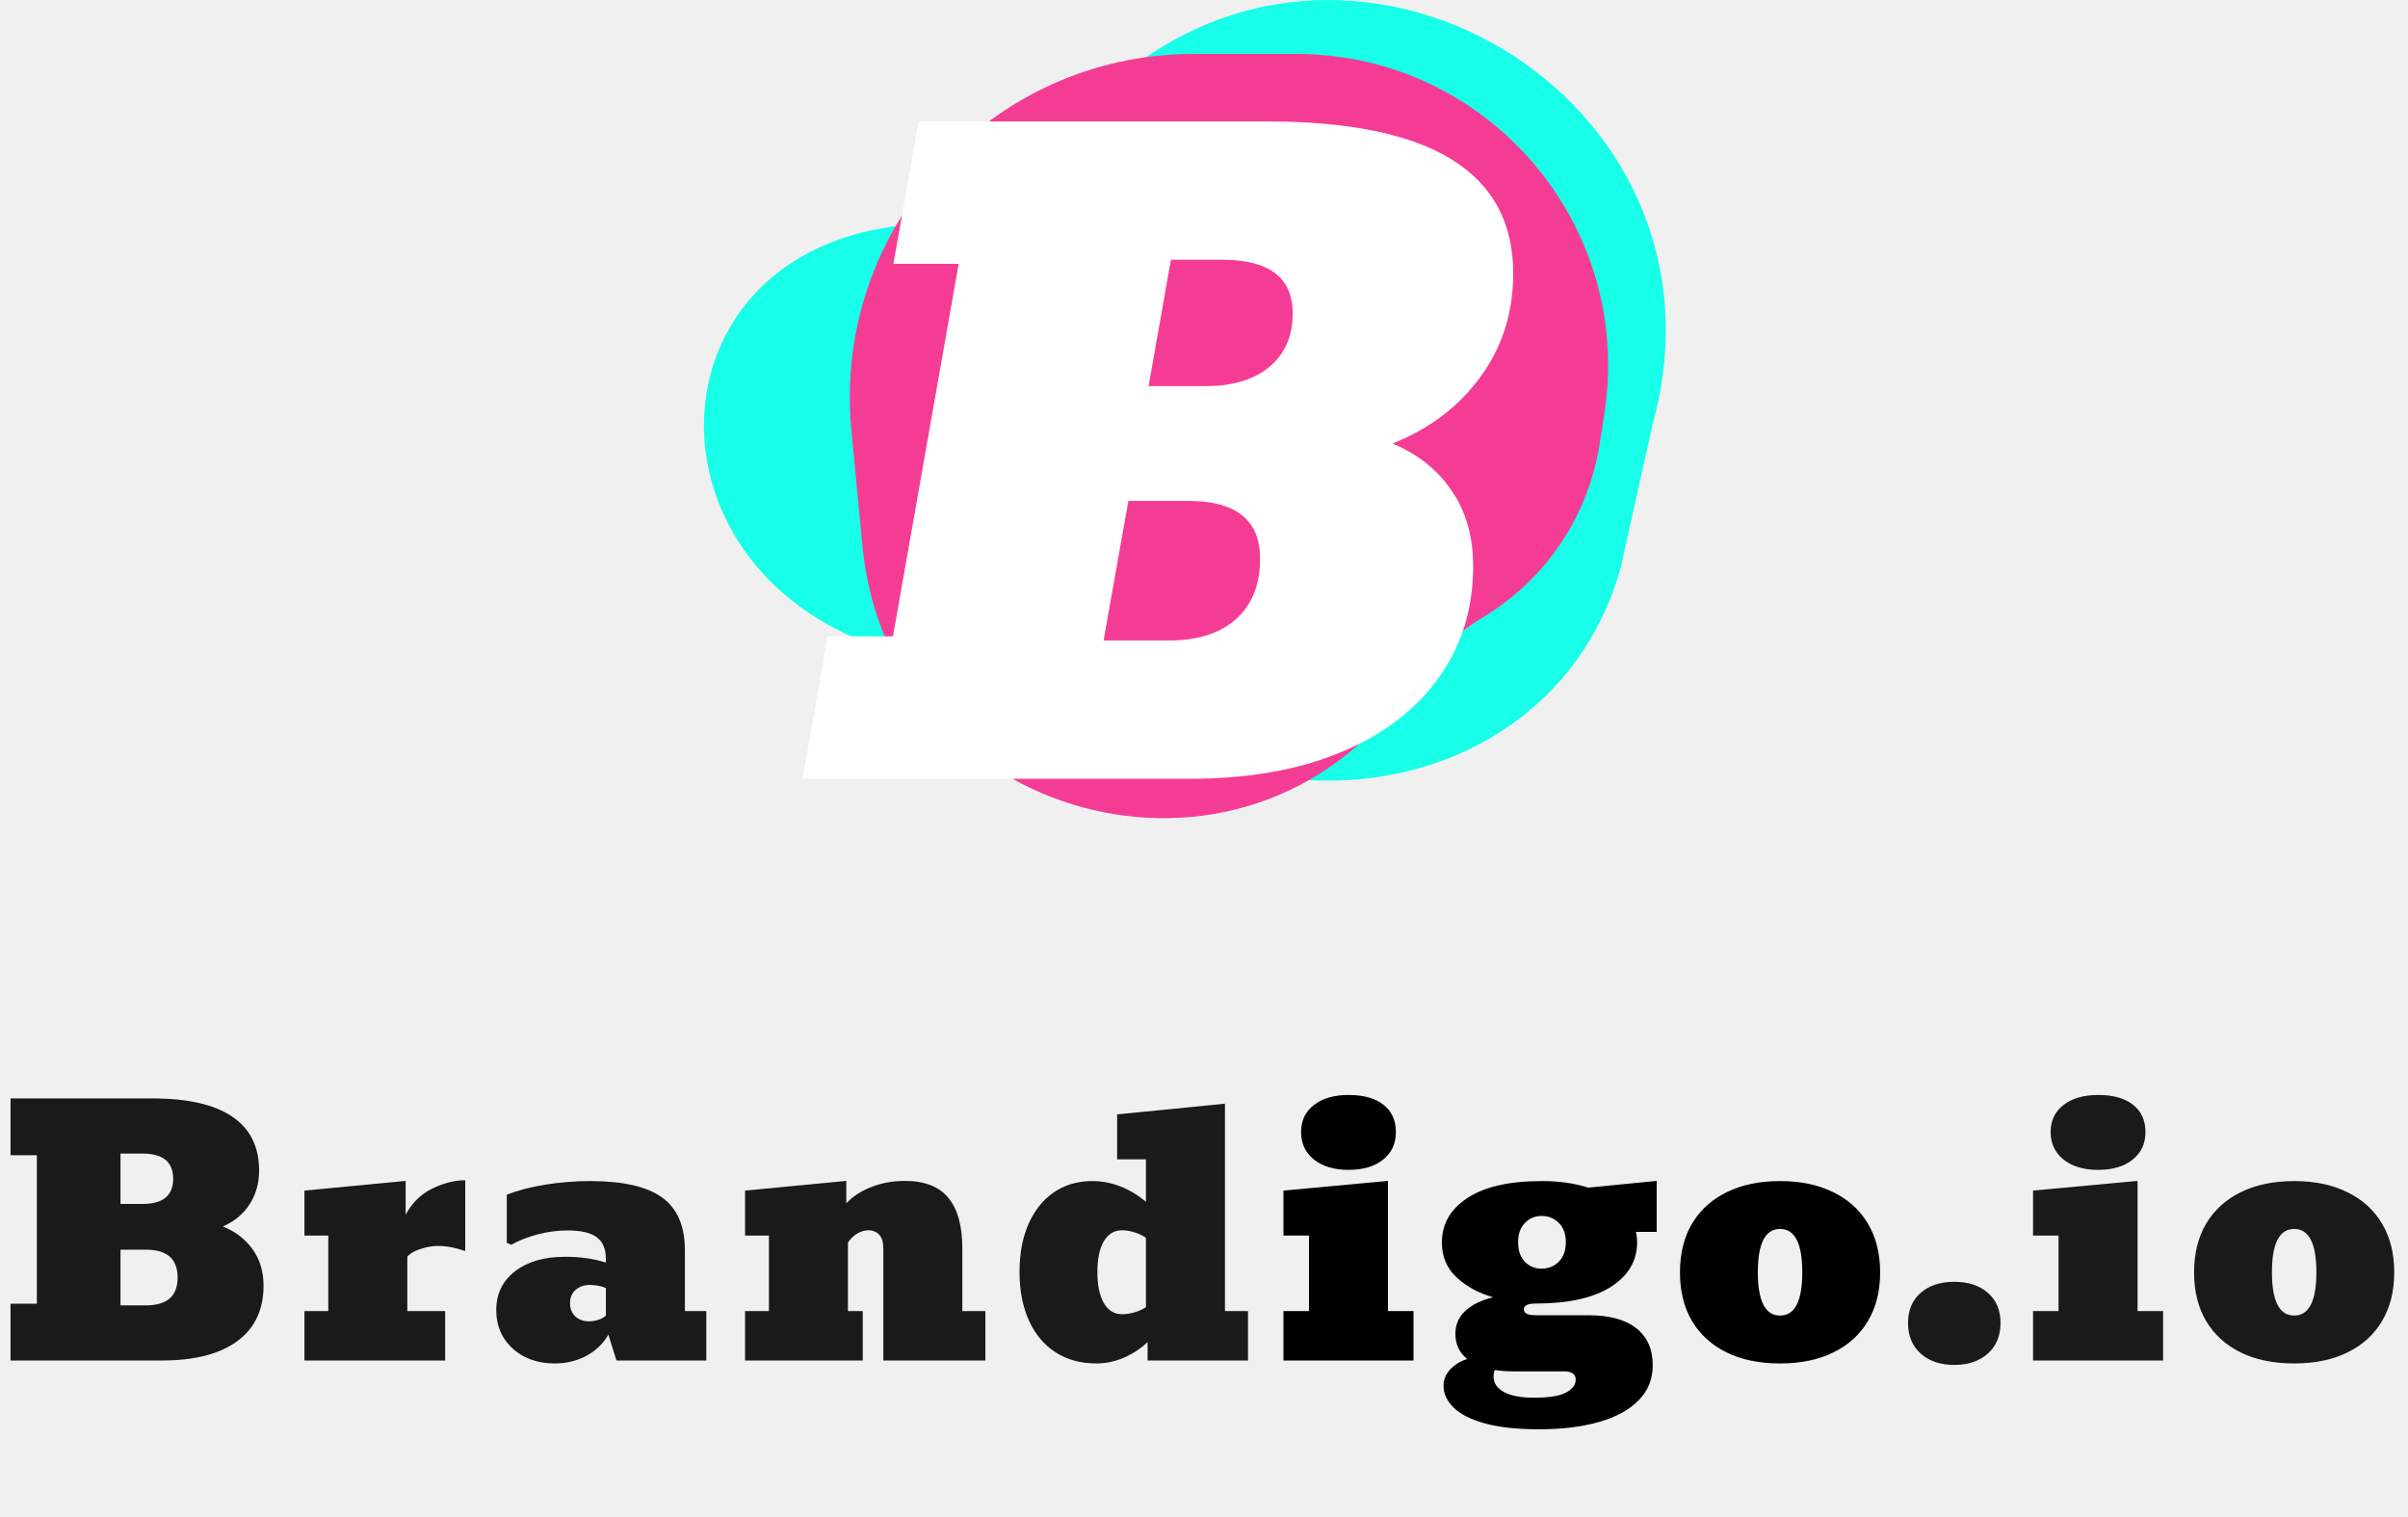
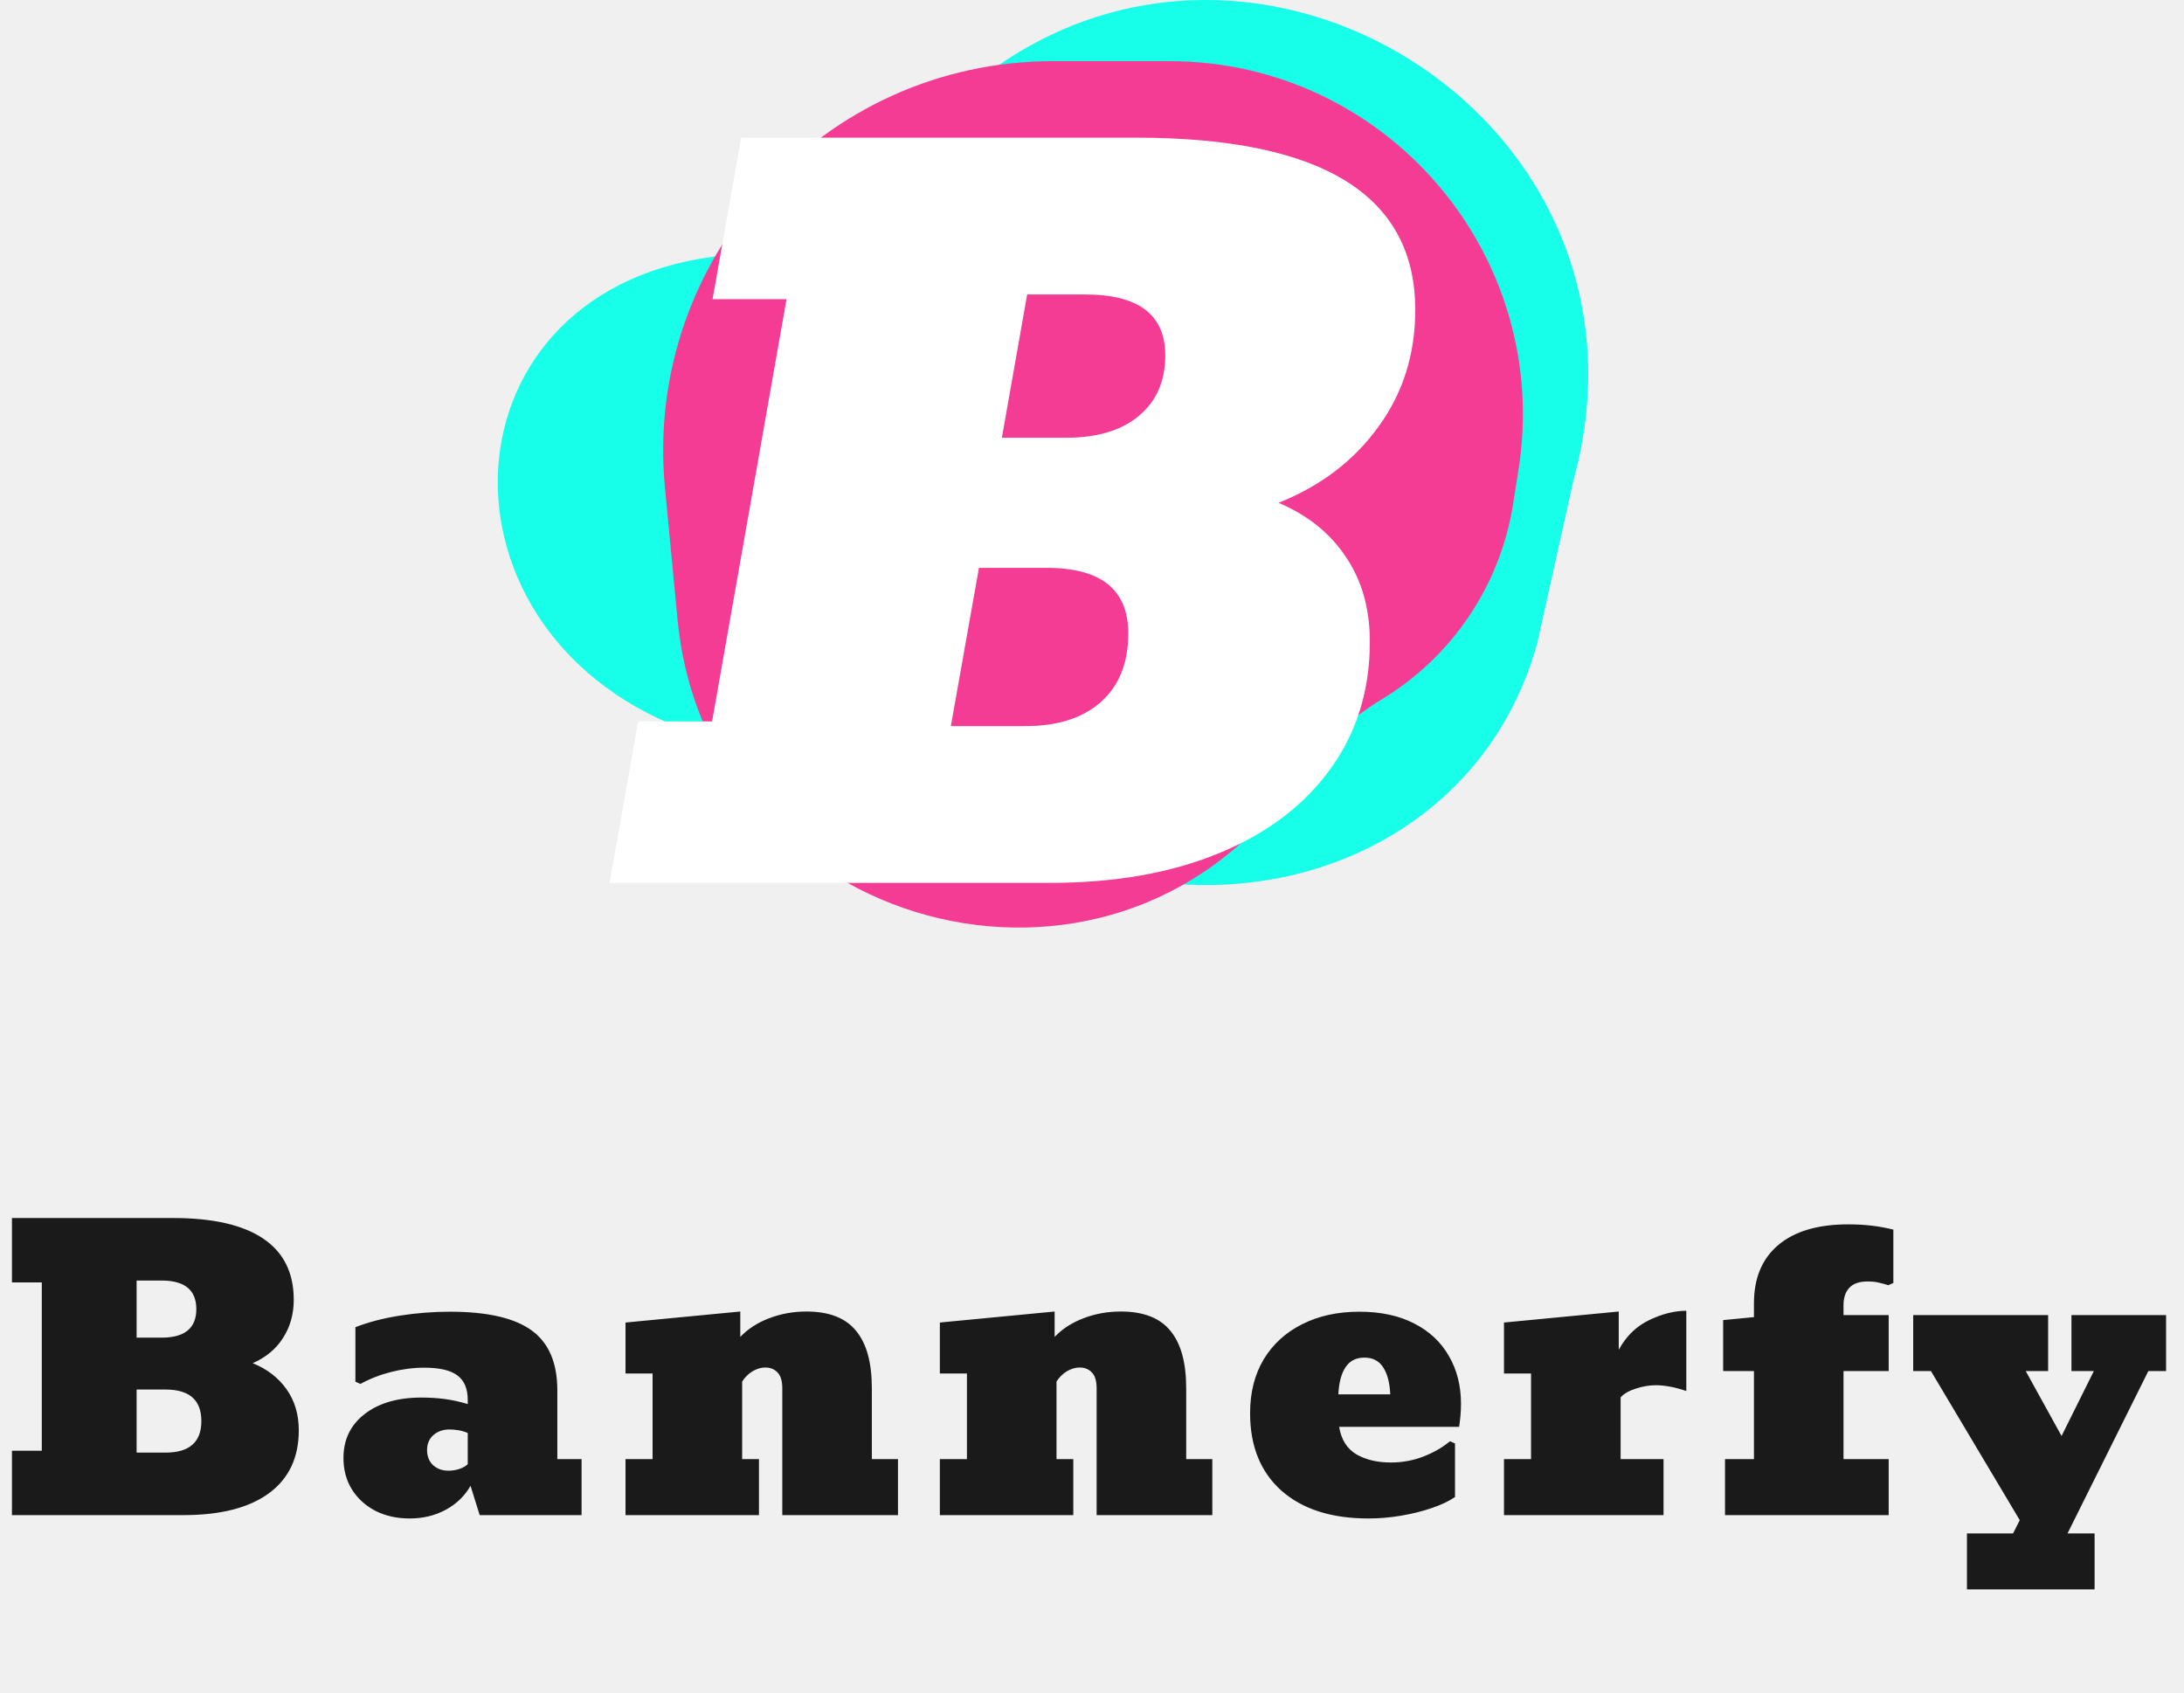
- <svg xmlns="http://www.w3.org/2000/svg" width="200" height="126" viewBox="0 0 200 126" fill="none">
-   <path d="M0.875 113V108.283H3.062V95.951H0.875V91.234H12.674C15.591 91.234 17.792 91.736 19.277 92.738C20.772 93.741 21.52 95.236 21.52 97.223C21.52 98.271 21.26 99.201 20.74 100.012C20.23 100.823 19.487 101.443 18.512 101.871C19.56 102.29 20.385 102.924 20.986 103.771C21.588 104.61 21.889 105.617 21.889 106.793C21.889 108.789 21.16 110.325 19.701 111.4C18.243 112.467 16.156 113 13.44 113H0.875ZM11.84 95.814H10.008V99.998H11.84C13.535 99.998 14.383 99.301 14.383 97.906C14.383 96.512 13.535 95.814 11.84 95.814ZM10.008 108.42H12.127C13.877 108.42 14.752 107.65 14.752 106.109C14.752 104.569 13.877 103.799 12.127 103.799H10.008V108.42ZM25.285 113V108.898H27.267V102.623H25.285V98.891L33.693 98.084V100.887C34.231 99.893 34.974 99.169 35.922 98.713C36.869 98.257 37.776 98.029 38.642 98.029V103.908C37.822 103.626 37.07 103.484 36.386 103.484C35.931 103.484 35.452 103.566 34.951 103.73C34.45 103.885 34.076 104.1 33.83 104.373V108.898H36.974V113H25.285ZM46.072 113.246C45.133 113.246 44.294 113.059 43.556 112.686C42.827 112.303 42.252 111.779 41.833 111.113C41.423 110.448 41.218 109.682 41.218 108.816C41.218 107.467 41.737 106.392 42.777 105.59C43.816 104.788 45.201 104.387 46.933 104.387C47.534 104.387 48.109 104.423 48.656 104.496C49.202 104.569 49.758 104.692 50.323 104.865V104.564C50.323 103.735 50.068 103.133 49.558 102.76C49.056 102.386 48.25 102.199 47.138 102.199C46.336 102.199 45.525 102.304 44.704 102.514C43.884 102.723 43.137 103.015 42.462 103.389L42.093 103.225V99.232C43.05 98.859 44.135 98.576 45.347 98.385C46.568 98.193 47.794 98.098 49.025 98.098C51.75 98.098 53.741 98.553 54.999 99.465C56.257 100.376 56.886 101.839 56.886 103.854V108.898H58.663V113H51.198L50.529 110.854C50.1 111.601 49.489 112.189 48.697 112.617C47.913 113.036 47.038 113.246 46.072 113.246ZM48.929 109.746C49.175 109.746 49.43 109.705 49.694 109.623C49.968 109.532 50.178 109.413 50.323 109.268V106.984C50.096 106.884 49.863 106.816 49.626 106.779C49.398 106.743 49.184 106.725 48.984 106.725C48.519 106.725 48.127 106.861 47.808 107.135C47.498 107.408 47.343 107.773 47.343 108.229C47.343 108.693 47.489 109.062 47.781 109.336C48.072 109.609 48.455 109.746 48.929 109.746ZM61.882 113V108.898H63.864V102.623H61.882V98.891L70.29 98.084V99.943C70.855 99.351 71.561 98.895 72.409 98.576C73.257 98.248 74.168 98.084 75.143 98.084C76.793 98.084 78.001 98.553 78.766 99.492C79.541 100.422 79.928 101.826 79.928 103.703V108.898H81.843V113H73.366V103.703C73.366 103.174 73.252 102.792 73.024 102.555C72.796 102.309 72.496 102.186 72.122 102.186C71.812 102.186 71.502 102.277 71.192 102.459C70.891 102.641 70.636 102.892 70.427 103.211V108.898H71.657V113H61.882ZM91.063 113.246C89.741 113.246 88.602 112.932 87.645 112.303C86.688 111.674 85.954 110.79 85.444 109.65C84.933 108.502 84.678 107.167 84.678 105.645C84.678 104.113 84.929 102.783 85.43 101.652C85.931 100.522 86.633 99.647 87.535 99.027C88.447 98.408 89.509 98.098 90.721 98.098C92.289 98.098 93.775 98.667 95.178 99.807V96.293H92.785V92.561L101.741 91.672V108.898H103.655V113H95.315V111.469C94.75 112.007 94.094 112.439 93.346 112.768C92.599 113.087 91.838 113.246 91.063 113.246ZM93.182 109.158C93.528 109.158 93.884 109.104 94.248 108.994C94.622 108.885 94.932 108.743 95.178 108.57V102.814C94.932 102.632 94.622 102.482 94.248 102.363C93.884 102.245 93.528 102.186 93.182 102.186C92.544 102.186 92.043 102.491 91.678 103.102C91.323 103.712 91.145 104.564 91.145 105.658C91.145 106.752 91.323 107.609 91.678 108.229C92.043 108.848 92.544 109.158 93.182 109.158ZM162.315 113.369C161.158 113.369 160.228 113.055 159.526 112.426C158.824 111.797 158.473 110.949 158.473 109.883C158.473 108.826 158.824 107.992 159.526 107.381C160.228 106.77 161.158 106.465 162.315 106.465C163.482 106.465 164.412 106.77 165.104 107.381C165.806 107.992 166.157 108.826 166.157 109.883C166.157 110.949 165.806 111.797 165.104 112.426C164.402 113.055 163.473 113.369 162.315 113.369ZM168.856 113V108.898H170.975V102.623H168.856V98.891L177.538 98.084V108.898H179.657V113H168.856ZM174.256 97.168C173.062 97.168 172.105 96.881 171.385 96.307C170.674 95.732 170.319 94.971 170.319 94.023C170.319 93.076 170.674 92.328 171.385 91.781C172.096 91.225 173.058 90.947 174.27 90.947C175.51 90.947 176.471 91.216 177.155 91.754C177.847 92.292 178.194 93.048 178.194 94.023C178.194 94.99 177.838 95.755 177.127 96.32C176.426 96.885 175.468 97.168 174.256 97.168ZM190.545 113.246C188.831 113.246 187.35 112.941 186.102 112.33C184.862 111.719 183.905 110.849 183.23 109.719C182.565 108.589 182.232 107.244 182.232 105.686C182.232 104.118 182.565 102.769 183.23 101.639C183.905 100.508 184.862 99.638 186.102 99.027C187.35 98.408 188.831 98.098 190.545 98.098C192.258 98.098 193.735 98.408 194.975 99.027C196.223 99.638 197.18 100.508 197.846 101.639C198.52 102.769 198.857 104.118 198.857 105.686C198.857 107.244 198.52 108.589 197.846 109.719C197.18 110.849 196.223 111.719 194.975 112.33C193.735 112.941 192.258 113.246 190.545 113.246ZM190.545 109.268C191.775 109.268 192.391 108.069 192.391 105.672C192.391 103.275 191.775 102.076 190.545 102.076C189.314 102.076 188.699 103.275 188.699 105.672C188.699 108.069 189.314 109.268 190.545 109.268Z" fill="#1A1A1A" />
-   <path d="M106.6 113V108.898H108.719V102.623H106.6V98.891L115.281 98.084V108.898H117.4V113H106.6ZM112 97.168C110.806 97.168 109.849 96.881 109.129 96.307C108.418 95.732 108.062 94.971 108.062 94.023C108.062 93.076 108.418 92.328 109.129 91.781C109.84 91.225 110.801 90.947 112.014 90.947C113.253 90.947 114.215 91.216 114.898 91.754C115.591 92.292 115.938 93.048 115.938 94.023C115.938 94.99 115.582 95.755 114.871 96.32C114.169 96.885 113.212 97.168 112 97.168ZM131.884 109.24C133.662 109.24 135.002 109.6 135.904 110.32C136.815 111.04 137.271 112.066 137.271 113.396C137.271 114.554 136.875 115.529 136.082 116.322C135.298 117.115 134.199 117.712 132.787 118.113C131.374 118.514 129.724 118.715 127.838 118.715C125.969 118.715 124.447 118.546 123.271 118.209C122.104 117.881 121.248 117.439 120.701 116.883C120.163 116.336 119.894 115.739 119.894 115.092C119.894 114.6 120.076 114.153 120.441 113.752C120.815 113.351 121.289 113.059 121.863 112.877C121.207 112.348 120.879 111.656 120.879 110.799C120.879 110.042 121.147 109.409 121.685 108.898C122.232 108.379 123.007 107.996 124.009 107.75C122.788 107.395 121.772 106.839 120.961 106.082C120.158 105.326 119.757 104.364 119.757 103.197C119.757 101.666 120.464 100.436 121.877 99.506C123.289 98.567 125.354 98.098 128.07 98.098C129.501 98.098 130.782 98.28 131.912 98.644L137.599 98.084V102.322H135.877C135.94 102.605 135.972 102.896 135.972 103.197C135.972 104.729 135.243 105.959 133.785 106.889C132.326 107.809 130.248 108.27 127.55 108.27C126.894 108.27 126.566 108.429 126.566 108.748C126.566 109.076 126.894 109.24 127.55 109.24H131.884ZM128.07 100.996C127.514 100.987 127.045 101.178 126.662 101.57C126.279 101.953 126.088 102.486 126.088 103.17C126.088 103.863 126.274 104.405 126.648 104.797C127.031 105.189 127.505 105.38 128.07 105.371C128.635 105.362 129.104 105.166 129.478 104.783C129.861 104.391 130.052 103.854 130.052 103.17C130.052 102.495 129.861 101.967 129.478 101.584C129.104 101.201 128.635 101.005 128.07 100.996ZM124.05 114.326C124.05 114.873 124.333 115.301 124.898 115.611C125.463 115.93 126.306 116.09 127.427 116.09C128.649 116.09 129.528 115.949 130.066 115.666C130.604 115.383 130.873 115.023 130.873 114.586C130.873 114.13 130.545 113.902 129.888 113.902H125.691C125.135 113.902 124.62 113.866 124.146 113.793C124.082 113.966 124.05 114.144 124.05 114.326ZM147.845 113.246C146.131 113.246 144.65 112.941 143.402 112.33C142.162 111.719 141.205 110.849 140.53 109.719C139.865 108.589 139.532 107.244 139.532 105.686C139.532 104.118 139.865 102.769 140.53 101.639C141.205 100.508 142.162 99.638 143.402 99.027C144.65 98.408 146.131 98.098 147.845 98.098C149.558 98.098 151.035 98.408 152.275 99.027C153.523 99.638 154.48 100.508 155.146 101.639C155.82 102.769 156.157 104.118 156.157 105.686C156.157 107.244 155.82 108.589 155.146 109.719C154.48 110.849 153.523 111.719 152.275 112.33C151.035 112.941 149.558 113.246 147.845 113.246ZM147.845 109.268C149.075 109.268 149.691 108.069 149.691 105.672C149.691 103.275 149.075 102.076 147.845 102.076C146.614 102.076 145.999 103.275 145.999 105.672C145.999 108.069 146.614 109.268 147.845 109.268Z" fill="black" />
-   <path d="M75.247 18.695C79.719 18.282 86.21 12.823 89.454 9.717L91.425 7.828C111.725 -11.617 144.73 8.061 137.277 35.165L134.615 47.125C130.621 61.65 115.053 68.103 100.795 63.239L72.952 53.739C52.672 46.82 53.91 20.667 75.247 18.695Z" fill="#17FFE8" />
-   <path d="M70.715 35.751C69.11 18.985 82.293 4.48 99.135 4.48H107.663C123.573 4.48 135.722 18.691 133.247 34.408L132.853 36.915C131.916 42.866 128.402 48.1 123.249 51.22C120.887 52.65 118.839 54.544 117.229 56.788L116.694 57.534C103.271 76.241 73.829 68.299 71.636 45.379L70.715 35.751Z" fill="#F53C95" />
-   <path d="M66.659 64.684L68.751 52.852H74.169L79.623 21.917H74.204L76.296 10.085H105.207C118.857 10.085 125.682 14.292 125.682 22.706C125.682 25.953 124.779 28.811 122.973 31.28C121.189 33.749 118.754 35.601 115.668 36.836C117.817 37.75 119.463 39.077 120.606 40.814C121.772 42.529 122.355 44.598 122.355 47.022C122.355 50.566 121.395 53.664 119.474 56.316C117.577 58.968 114.867 61.026 111.346 62.489C107.825 63.953 103.664 64.684 98.863 64.684H66.659ZM101.503 21.574H97.251L95.399 32.069H100.132C102.395 32.069 104.167 31.531 105.447 30.457C106.728 29.382 107.368 27.907 107.368 26.033C107.368 23.06 105.413 21.574 101.503 21.574ZM91.66 53.195H97.114C99.491 53.195 101.343 52.6 102.669 51.412C103.996 50.223 104.659 48.554 104.659 46.404C104.659 43.203 102.669 41.603 98.691 41.603H93.718L91.66 53.195Z" fill="white" />
+ <svg xmlns="http://www.w3.org/2000/svg" width="160" height="124" viewBox="0 0 160 124" fill="none">
+   <path d="M0.875 111V106.283H3.062V93.951H0.875V89.234H12.674C15.591 89.234 17.792 89.736 19.277 90.738C20.772 91.741 21.52 93.236 21.52 95.223C21.52 96.271 21.26 97.201 20.74 98.012C20.23 98.823 19.487 99.443 18.512 99.871C19.56 100.29 20.385 100.924 20.986 101.771C21.588 102.61 21.889 103.617 21.889 104.793C21.889 106.789 21.16 108.325 19.701 109.4C18.243 110.467 16.156 111 13.44 111H0.875ZM11.84 93.814H10.008V97.998H11.84C13.535 97.998 14.383 97.301 14.383 95.906C14.383 94.512 13.535 93.814 11.84 93.814ZM10.008 106.42H12.127C13.877 106.42 14.752 105.65 14.752 104.109C14.752 102.569 13.877 101.799 12.127 101.799H10.008V106.42ZM30.015 111.246C29.076 111.246 28.238 111.059 27.5 110.686C26.77 110.303 26.196 109.779 25.777 109.113C25.367 108.448 25.162 107.682 25.162 106.816C25.162 105.467 25.681 104.392 26.72 103.59C27.759 102.788 29.145 102.387 30.877 102.387C31.478 102.387 32.052 102.423 32.599 102.496C33.146 102.569 33.702 102.692 34.267 102.865V102.564C34.267 101.735 34.012 101.133 33.502 100.76C33 100.386 32.194 100.199 31.082 100.199C30.28 100.199 29.468 100.304 28.648 100.514C27.828 100.723 27.08 101.015 26.406 101.389L26.037 101.225V97.232C26.994 96.859 28.078 96.576 29.291 96.385C30.512 96.193 31.738 96.098 32.968 96.098C35.694 96.098 37.685 96.553 38.943 97.465C40.201 98.376 40.83 99.839 40.83 101.854V106.898H42.607V111H35.142L34.472 108.854C34.044 109.601 33.433 110.189 32.64 110.617C31.856 111.036 30.981 111.246 30.015 111.246ZM32.873 107.746C33.119 107.746 33.374 107.705 33.638 107.623C33.912 107.532 34.121 107.413 34.267 107.268V104.984C34.039 104.884 33.807 104.816 33.57 104.779C33.342 104.743 33.128 104.725 32.927 104.725C32.462 104.725 32.071 104.861 31.752 105.135C31.442 105.408 31.287 105.773 31.287 106.229C31.287 106.693 31.433 107.062 31.724 107.336C32.016 107.609 32.399 107.746 32.873 107.746ZM45.825 111V106.898H47.808V100.623H45.825V96.891L54.234 96.084V97.943C54.799 97.351 55.505 96.895 56.353 96.576C57.2 96.248 58.112 96.084 59.087 96.084C60.737 96.084 61.944 96.553 62.71 97.492C63.485 98.422 63.872 99.826 63.872 101.703V106.898H65.786V111H57.31V101.703C57.31 101.174 57.196 100.792 56.968 100.555C56.74 100.309 56.439 100.186 56.066 100.186C55.756 100.186 55.446 100.277 55.136 100.459C54.835 100.641 54.58 100.892 54.37 101.211V106.898H55.601V111H45.825ZM68.854 111V106.898H70.837V100.623H68.854V96.891L77.263 96.084V97.943C77.828 97.351 78.534 96.895 79.382 96.576C80.229 96.248 81.141 96.084 82.116 96.084C83.766 96.084 84.973 96.553 85.739 97.492C86.514 98.422 86.901 99.826 86.901 101.703V106.898H88.815V111H80.339V101.703C80.339 101.174 80.225 100.792 79.997 100.555C79.769 100.309 79.468 100.186 79.094 100.186C78.785 100.186 78.475 100.277 78.165 100.459C77.864 100.641 77.609 100.892 77.399 101.211V106.898H78.63V111H68.854ZM100.25 111.246C97.543 111.246 95.42 110.567 93.879 109.209C92.348 107.842 91.582 105.951 91.582 103.535C91.582 102.013 91.915 100.696 92.581 99.584C93.255 98.472 94.194 97.615 95.397 97.014C96.6 96.403 97.999 96.098 99.594 96.098C101.153 96.098 102.488 96.385 103.6 96.959C104.712 97.524 105.56 98.317 106.143 99.338C106.735 100.35 107.032 101.521 107.032 102.852C107.032 103.161 107.018 103.462 106.991 103.754C106.963 104.036 106.931 104.296 106.895 104.533H98.104C98.259 105.463 98.678 106.133 99.362 106.543C100.054 106.944 100.898 107.145 101.891 107.145C102.73 107.145 103.527 106.999 104.284 106.707C105.049 106.406 105.696 106.033 106.225 105.586L106.594 105.75V109.674C106.157 109.975 105.592 110.243 104.899 110.48C104.206 110.717 103.454 110.904 102.643 111.041C101.841 111.178 101.043 111.246 100.25 111.246ZM99.95 99.461C99.339 99.461 98.879 99.698 98.569 100.172C98.259 100.646 98.086 101.307 98.049 102.154H101.85C101.814 101.307 101.64 100.646 101.33 100.172C101.03 99.698 100.569 99.461 99.95 99.461ZM110.182 111V106.898H112.164V100.623H110.182V96.891L118.59 96.084V98.887C119.128 97.893 119.87 97.169 120.818 96.713C121.766 96.257 122.673 96.029 123.539 96.029V101.908C122.719 101.626 121.967 101.484 121.283 101.484C120.827 101.484 120.349 101.566 119.848 101.73C119.346 101.885 118.973 102.1 118.727 102.373V106.898H121.871V111H110.182ZM126.375 111V106.898H128.494V100.445H126.238V96.713L128.494 96.494V95.482C128.494 93.641 129.086 92.219 130.271 91.217C131.465 90.205 133.174 89.699 135.398 89.699C136.027 89.699 136.606 89.731 137.134 89.795C137.663 89.859 138.187 89.954 138.707 90.082V93.992L138.338 94.156C138.137 94.092 137.918 94.033 137.681 93.978C137.453 93.915 137.166 93.883 136.82 93.883C136.209 93.883 135.763 94.038 135.48 94.348C135.198 94.648 135.056 95.072 135.056 95.619V96.344H138.365V100.445H135.056V106.898H138.365V111H126.375ZM144.099 116.441V112.34H147.476L147.968 111.369L141.46 100.445H140.161V96.344H150.046V100.445H148.405L151.03 105.203L153.396 100.445H151.755V96.344H158.687V100.445H157.388L151.468 112.34H153.45V116.441H144.099Z" fill="#1A1A1A" />
+   <path d="M53.247 18.695C57.719 18.282 64.21 12.823 67.454 9.717L69.425 7.828C89.725 -11.617 122.73 8.061 115.277 35.165L112.615 47.125C108.621 61.65 93.053 68.103 78.795 63.239L50.952 53.739C30.672 46.82 31.91 20.667 53.247 18.695Z" fill="#17FFE8" />
+   <path d="M48.715 35.751C47.11 18.985 60.292 4.48 77.135 4.48H85.663C101.573 4.48 113.722 18.691 111.247 34.408L110.853 36.915C109.916 42.866 106.402 48.1 101.249 51.22C98.887 52.65 96.839 54.544 95.229 56.788L94.694 57.534C81.271 76.241 51.83 68.299 49.636 45.379L48.715 35.751Z" fill="#F53C95" />
+   <path d="M44.658 64.684L46.75 52.852H52.169L57.622 21.917H52.203L54.295 10.085H83.207C96.857 10.085 103.682 14.292 103.682 22.706C103.682 25.953 102.778 28.811 100.972 31.28C99.189 33.749 96.754 35.601 93.667 36.836C95.816 37.75 97.463 39.077 98.606 40.814C99.772 42.529 100.355 44.598 100.355 47.022C100.355 50.566 99.395 53.664 97.474 56.316C95.576 58.968 92.867 61.026 89.346 62.489C85.825 63.953 81.663 64.684 76.862 64.684H44.658ZM79.503 21.574H75.25L73.398 32.069H78.131C80.395 32.069 82.166 31.531 83.447 30.457C84.727 29.382 85.368 27.907 85.368 26.033C85.368 23.06 83.413 21.574 79.503 21.574ZM69.66 53.195H75.113C77.491 53.195 79.343 52.6 80.669 51.412C81.995 50.223 82.658 48.554 82.658 46.404C82.658 43.203 80.669 41.603 76.691 41.603H71.718L69.66 53.195Z" fill="white" />
</svg>
